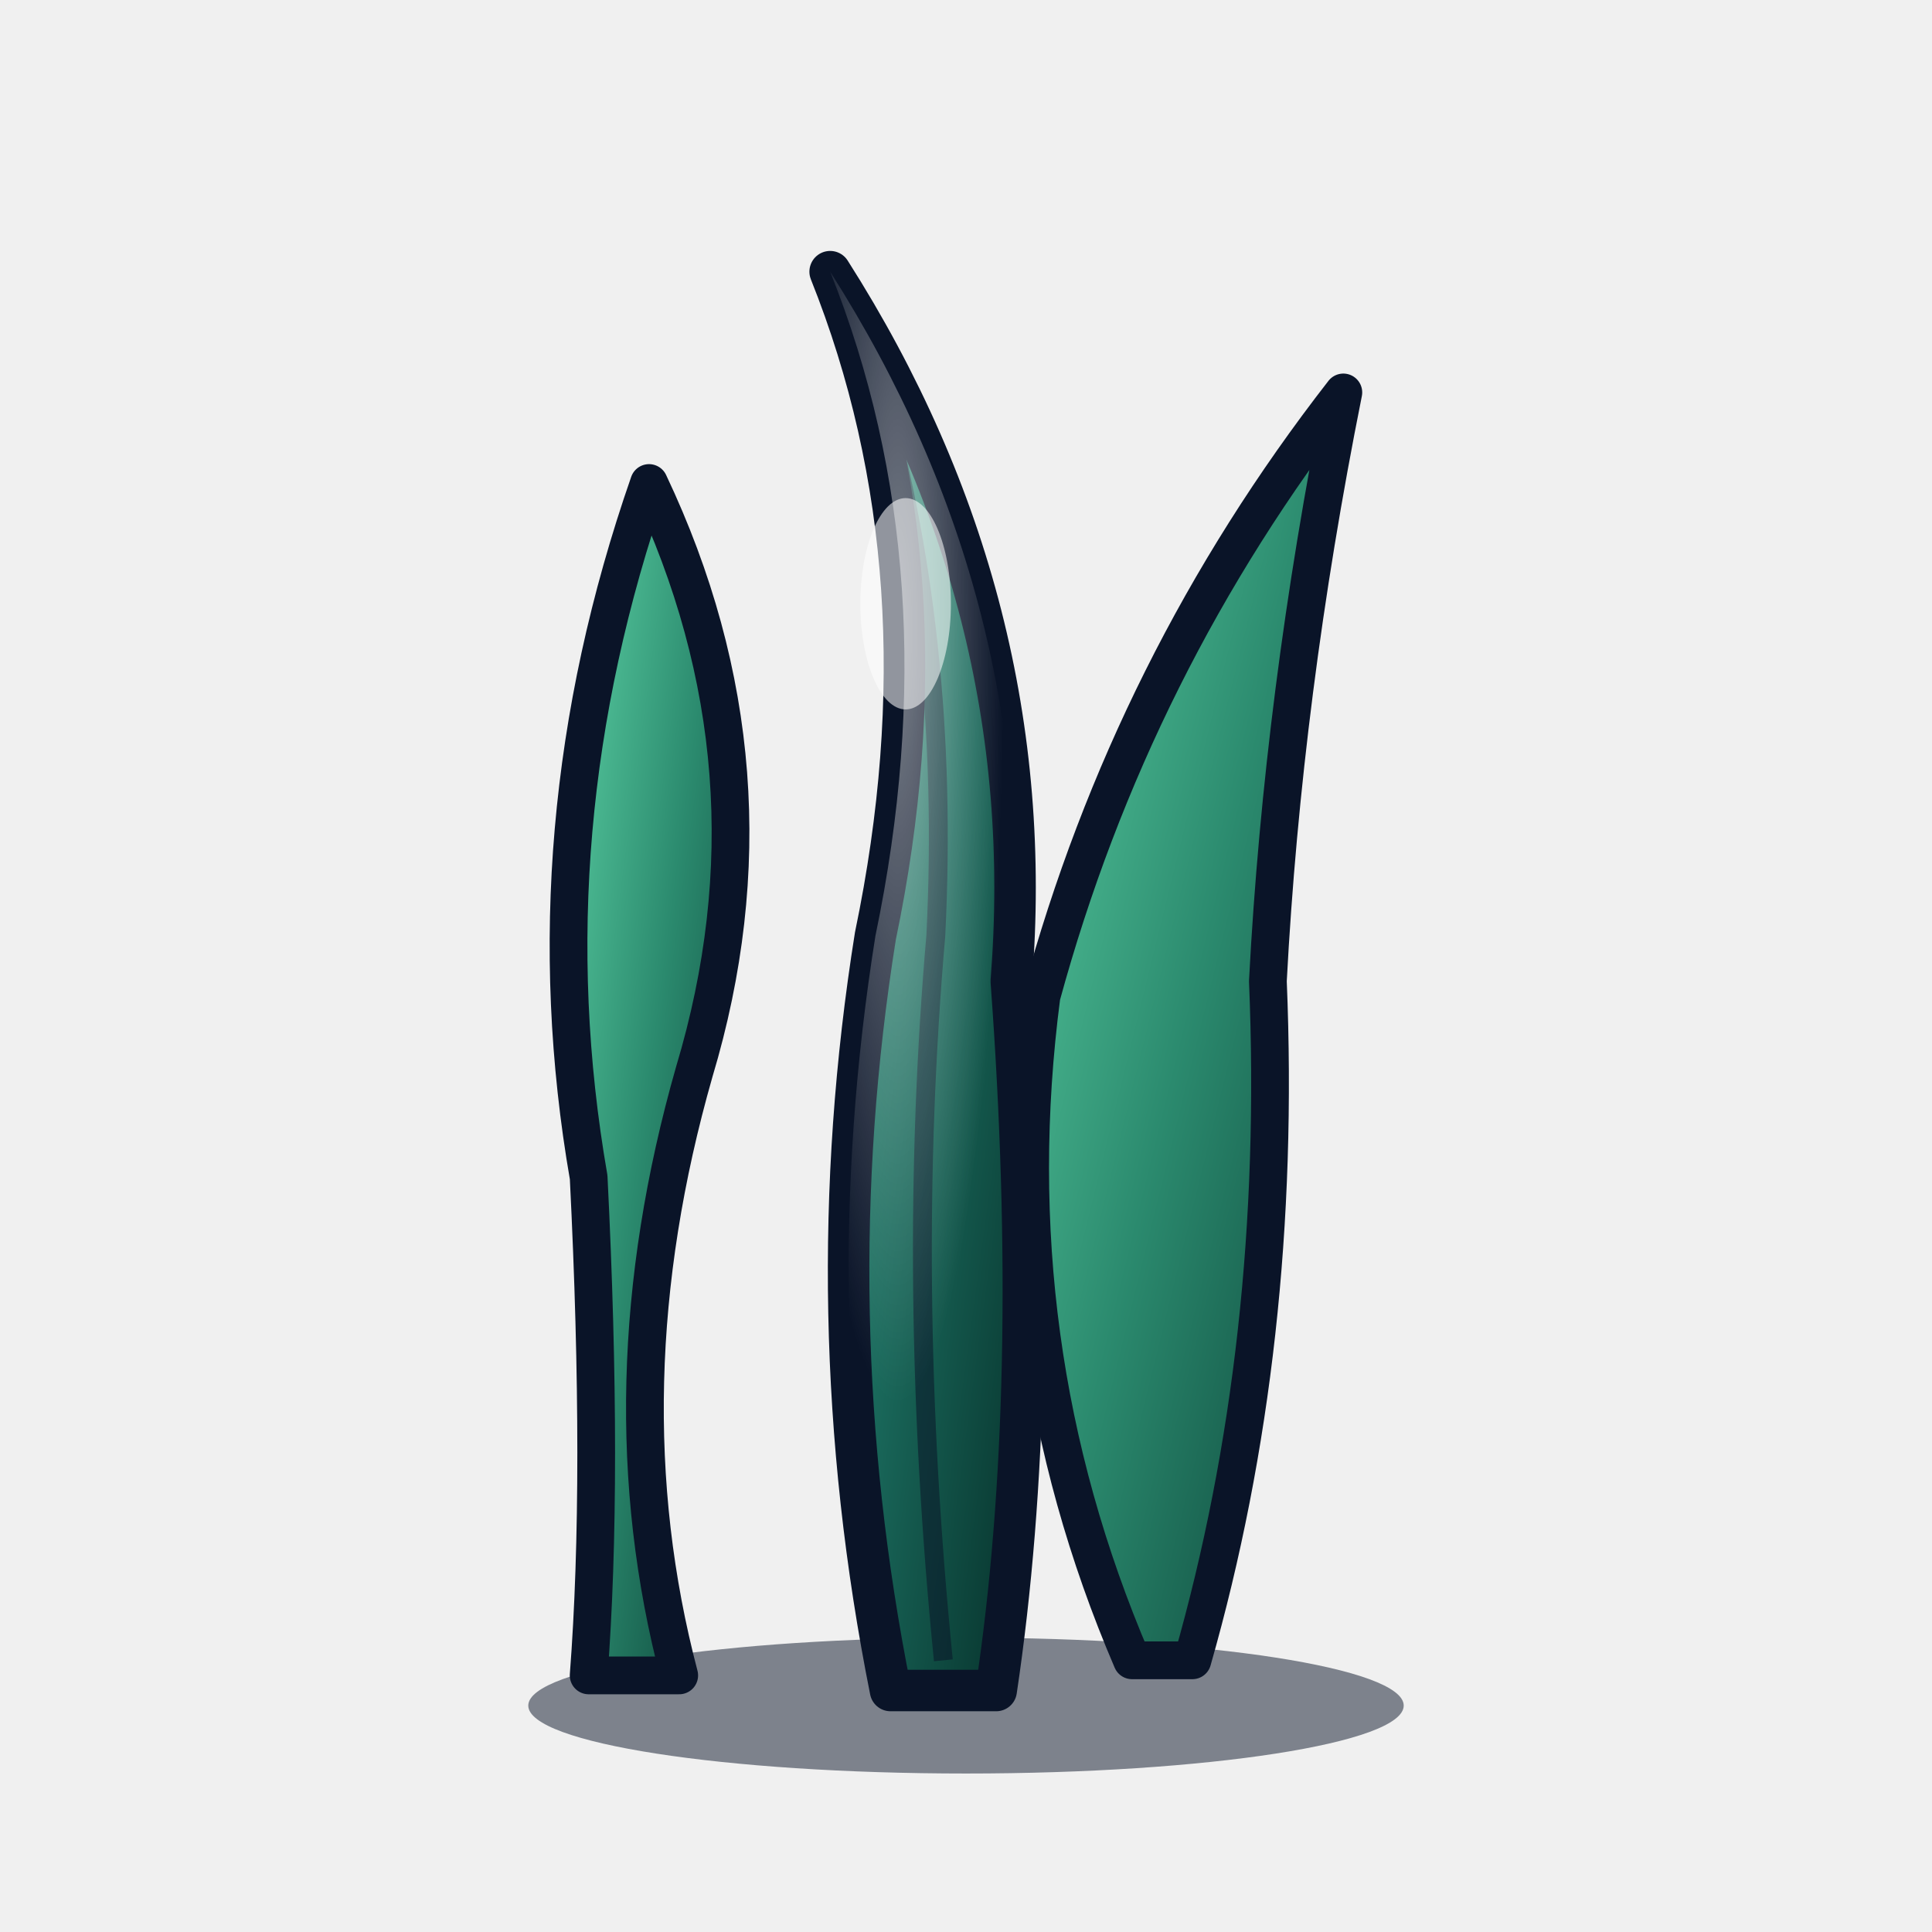
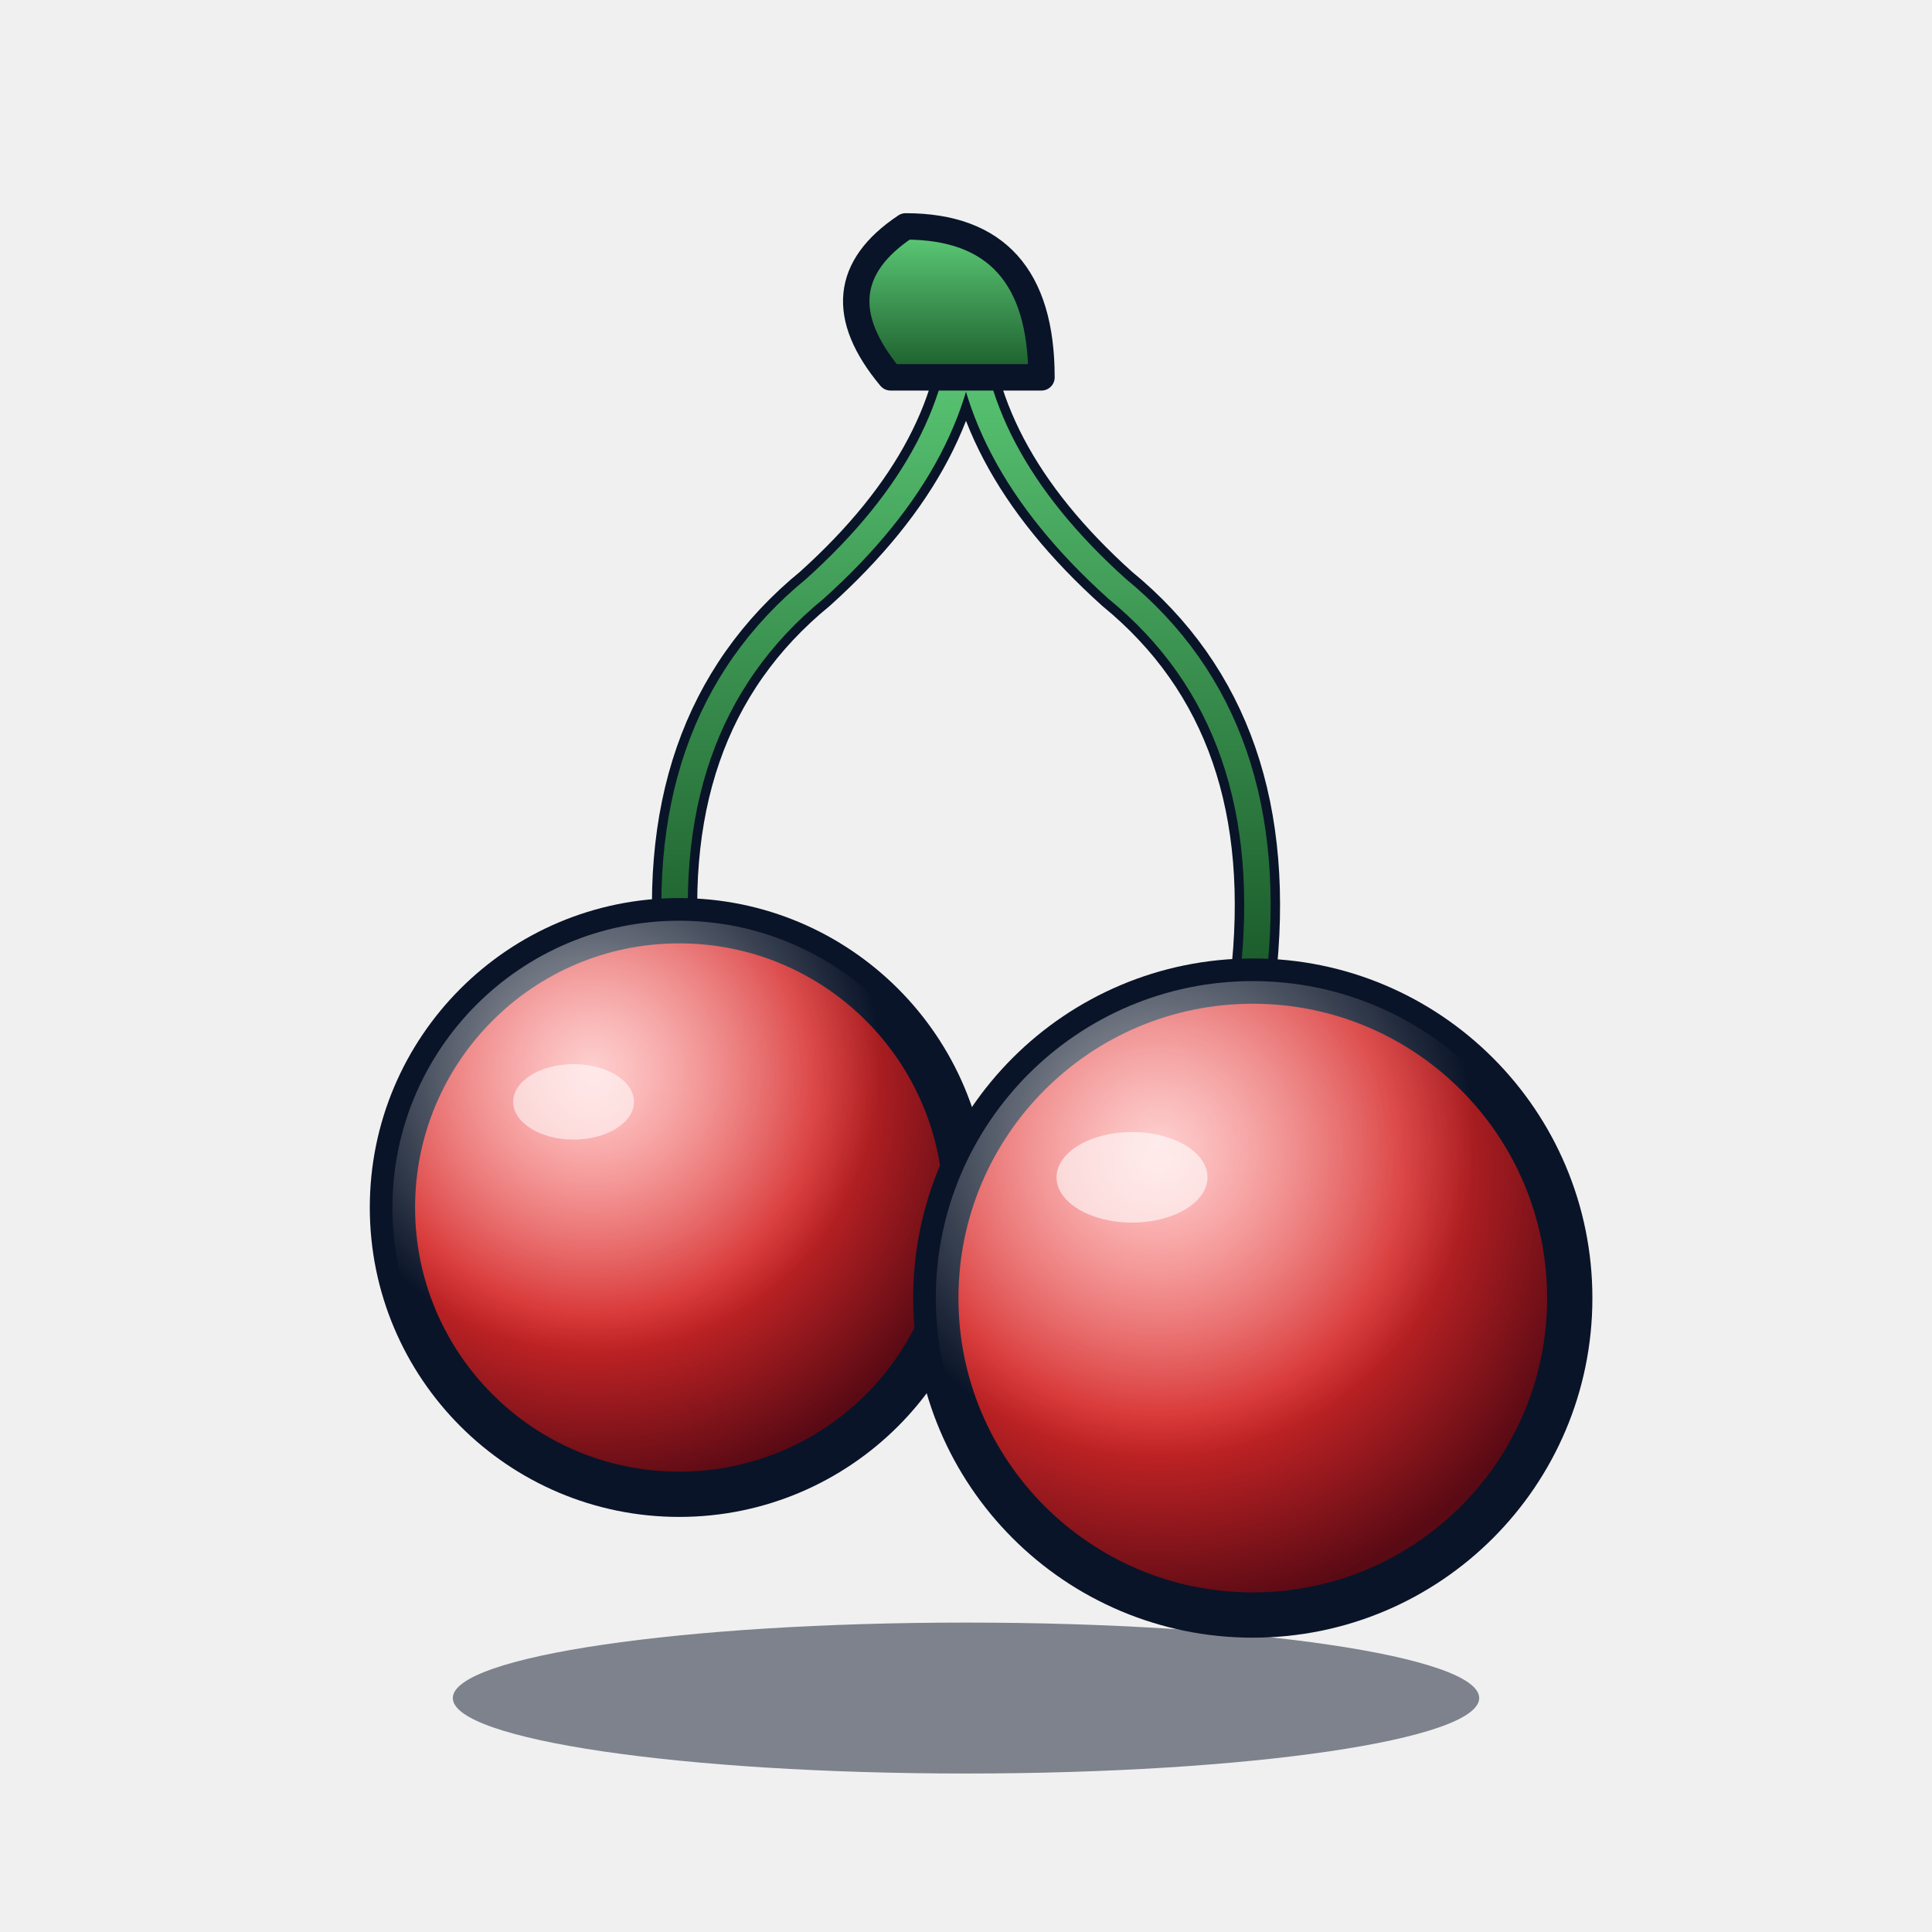
<svg xmlns="http://www.w3.org/2000/svg" viewBox="0 0 256 256" width="256" height="256">
  <defs>
-     <linearGradient id="b0k" x1="0" y1="0" x2="1" y2="1">
-       <stop offset="0" stop-color="#3fa28a" />
-       <stop offset="0.5" stop-color="#1a6a5c" />
-       <stop offset="1" stop-color="#06302a" />
+     <radialGradient id="b1r" cx="35%" cy="30%" r="70%">
+       <stop offset="0" stop-color="#ff7a7a" />
+       <stop offset="0.55" stop-color="#d62828" />
+       <stop offset="1" stop-color="#5a0a14" />
+     </radialGradient>
+     <radialGradient id="b1p" cx="35%" cy="30%" r="70%">
+       <stop offset="0" stop-color="#ffc7cc" />
+       <stop offset="0.6" stop-color="#ff8aa0" />
+       <stop offset="1" stop-color="#a04055" />
+     </radialGradient>
+     <linearGradient id="b1s" x1="0" y1="0" x2="0" y2="1">
+       <stop offset="0" stop-color="#5fcf7a" />
+       <stop offset="1" stop-color="#1a5a2a" />
    </linearGradient>
-     <linearGradient id="b0k2" x1="0" y1="0" x2="1" y2="1">
-       <stop offset="0" stop-color="#5fd6a8" />
-       <stop offset="0.5" stop-color="#2b8a6e" />
-       <stop offset="1" stop-color="#093d34" />
-     </linearGradient>
-     <radialGradient id="hl0" cx="35%" cy="25%" r="55%">
-       <stop offset="0" stop-color="#ffffff" stop-opacity="0.45" />
+     <radialGradient id="hl1" cx="35%" cy="25%" r="50%">
+       <stop offset="0" stop-color="#ffffff" stop-opacity="0.65" />
      <stop offset="1" stop-color="#ffffff" stop-opacity="0" />
    </radialGradient>
  </defs>
-   <ellipse cx="128" cy="226" rx="58" ry="9" fill="#0a1428" opacity="0.5" />
-   <path d="M150 220 Q132 178 138 132 Q150 88 178 52 Q170 92 168 130 Q170 178 158 220 Z" fill="url(#b0k2)" stroke="#0a1428" stroke-width="5" stroke-linejoin="round" />
-   <path d="M118 224 Q108 174 116 124 Q126 76 110 36 Q138 80 134 130 Q138 184 132 224 Z" fill="url(#b0k)" stroke="#0a1428" stroke-width="5.5" stroke-linejoin="round" />
-   <path d="M90 222 Q80 184 92 142 Q104 102 86 64 Q70 110 78 156 Q80 196 78 222 Z" fill="url(#b0k2)" stroke="#0a1428" stroke-width="5" stroke-linejoin="round" />
-   <path d="M125 220 Q120 170 124 124 Q126 84 116 50" fill="none" stroke="#0a1428" stroke-width="2.5" opacity="0.55" />
-   <path d="M118 224 Q108 174 116 124 Q126 76 110 36 Q138 80 134 130 Q138 184 132 224 Z" fill="url(#hl0)" />
-   <ellipse cx="120" cy="80" rx="6" ry="14" fill="#ffffff" opacity="0.55" />
+   <ellipse cx="128" cy="225" rx="68" ry="10" fill="#0a1428" opacity="0.5" />
+   <path d="M128 40 Q128 60 108 78 Q86 96 90 130" fill="none" stroke="#0a1428" stroke-width="6" stroke-linecap="round" />
+   <path d="M128 40 Q128 60 148 78 Q170 96 166 130" fill="none" stroke="#0a1428" stroke-width="6" stroke-linecap="round" />
+   <path d="M128 40 Q128 60 108 78 Q86 96 90 130" fill="none" stroke="url(#b1s)" stroke-width="3.5" stroke-linecap="round" />
+   <path d="M128 40 Q128 60 148 78 Q170 96 166 130" fill="none" stroke="url(#b1s)" stroke-width="3.5" stroke-linecap="round" />
+   <path d="M118 50 Q108 38 120 30 Q138 30 138 50 Z" fill="url(#b1s)" stroke="#0a1428" stroke-width="3.5" stroke-linejoin="round" />
+   <g>
+     <circle cx="90" cy="160" r="38" fill="url(#b1r)" stroke="#0a1428" stroke-width="6" />
+     <circle cx="90" cy="160" r="38" fill="url(#hl1)" />
+     <ellipse cx="76" cy="146" rx="8" ry="5" fill="#ffffff" opacity="0.55" />
+   </g>
+   <g>
+     <circle cx="166" cy="172" r="42" fill="url(#b1r)" stroke="#0a1428" stroke-width="6" />
+     <circle cx="166" cy="172" r="42" fill="url(#hl1)" />
+     <ellipse cx="150" cy="156" rx="10" ry="6" fill="#ffffff" opacity="0.6" />
+   </g>
</svg>
